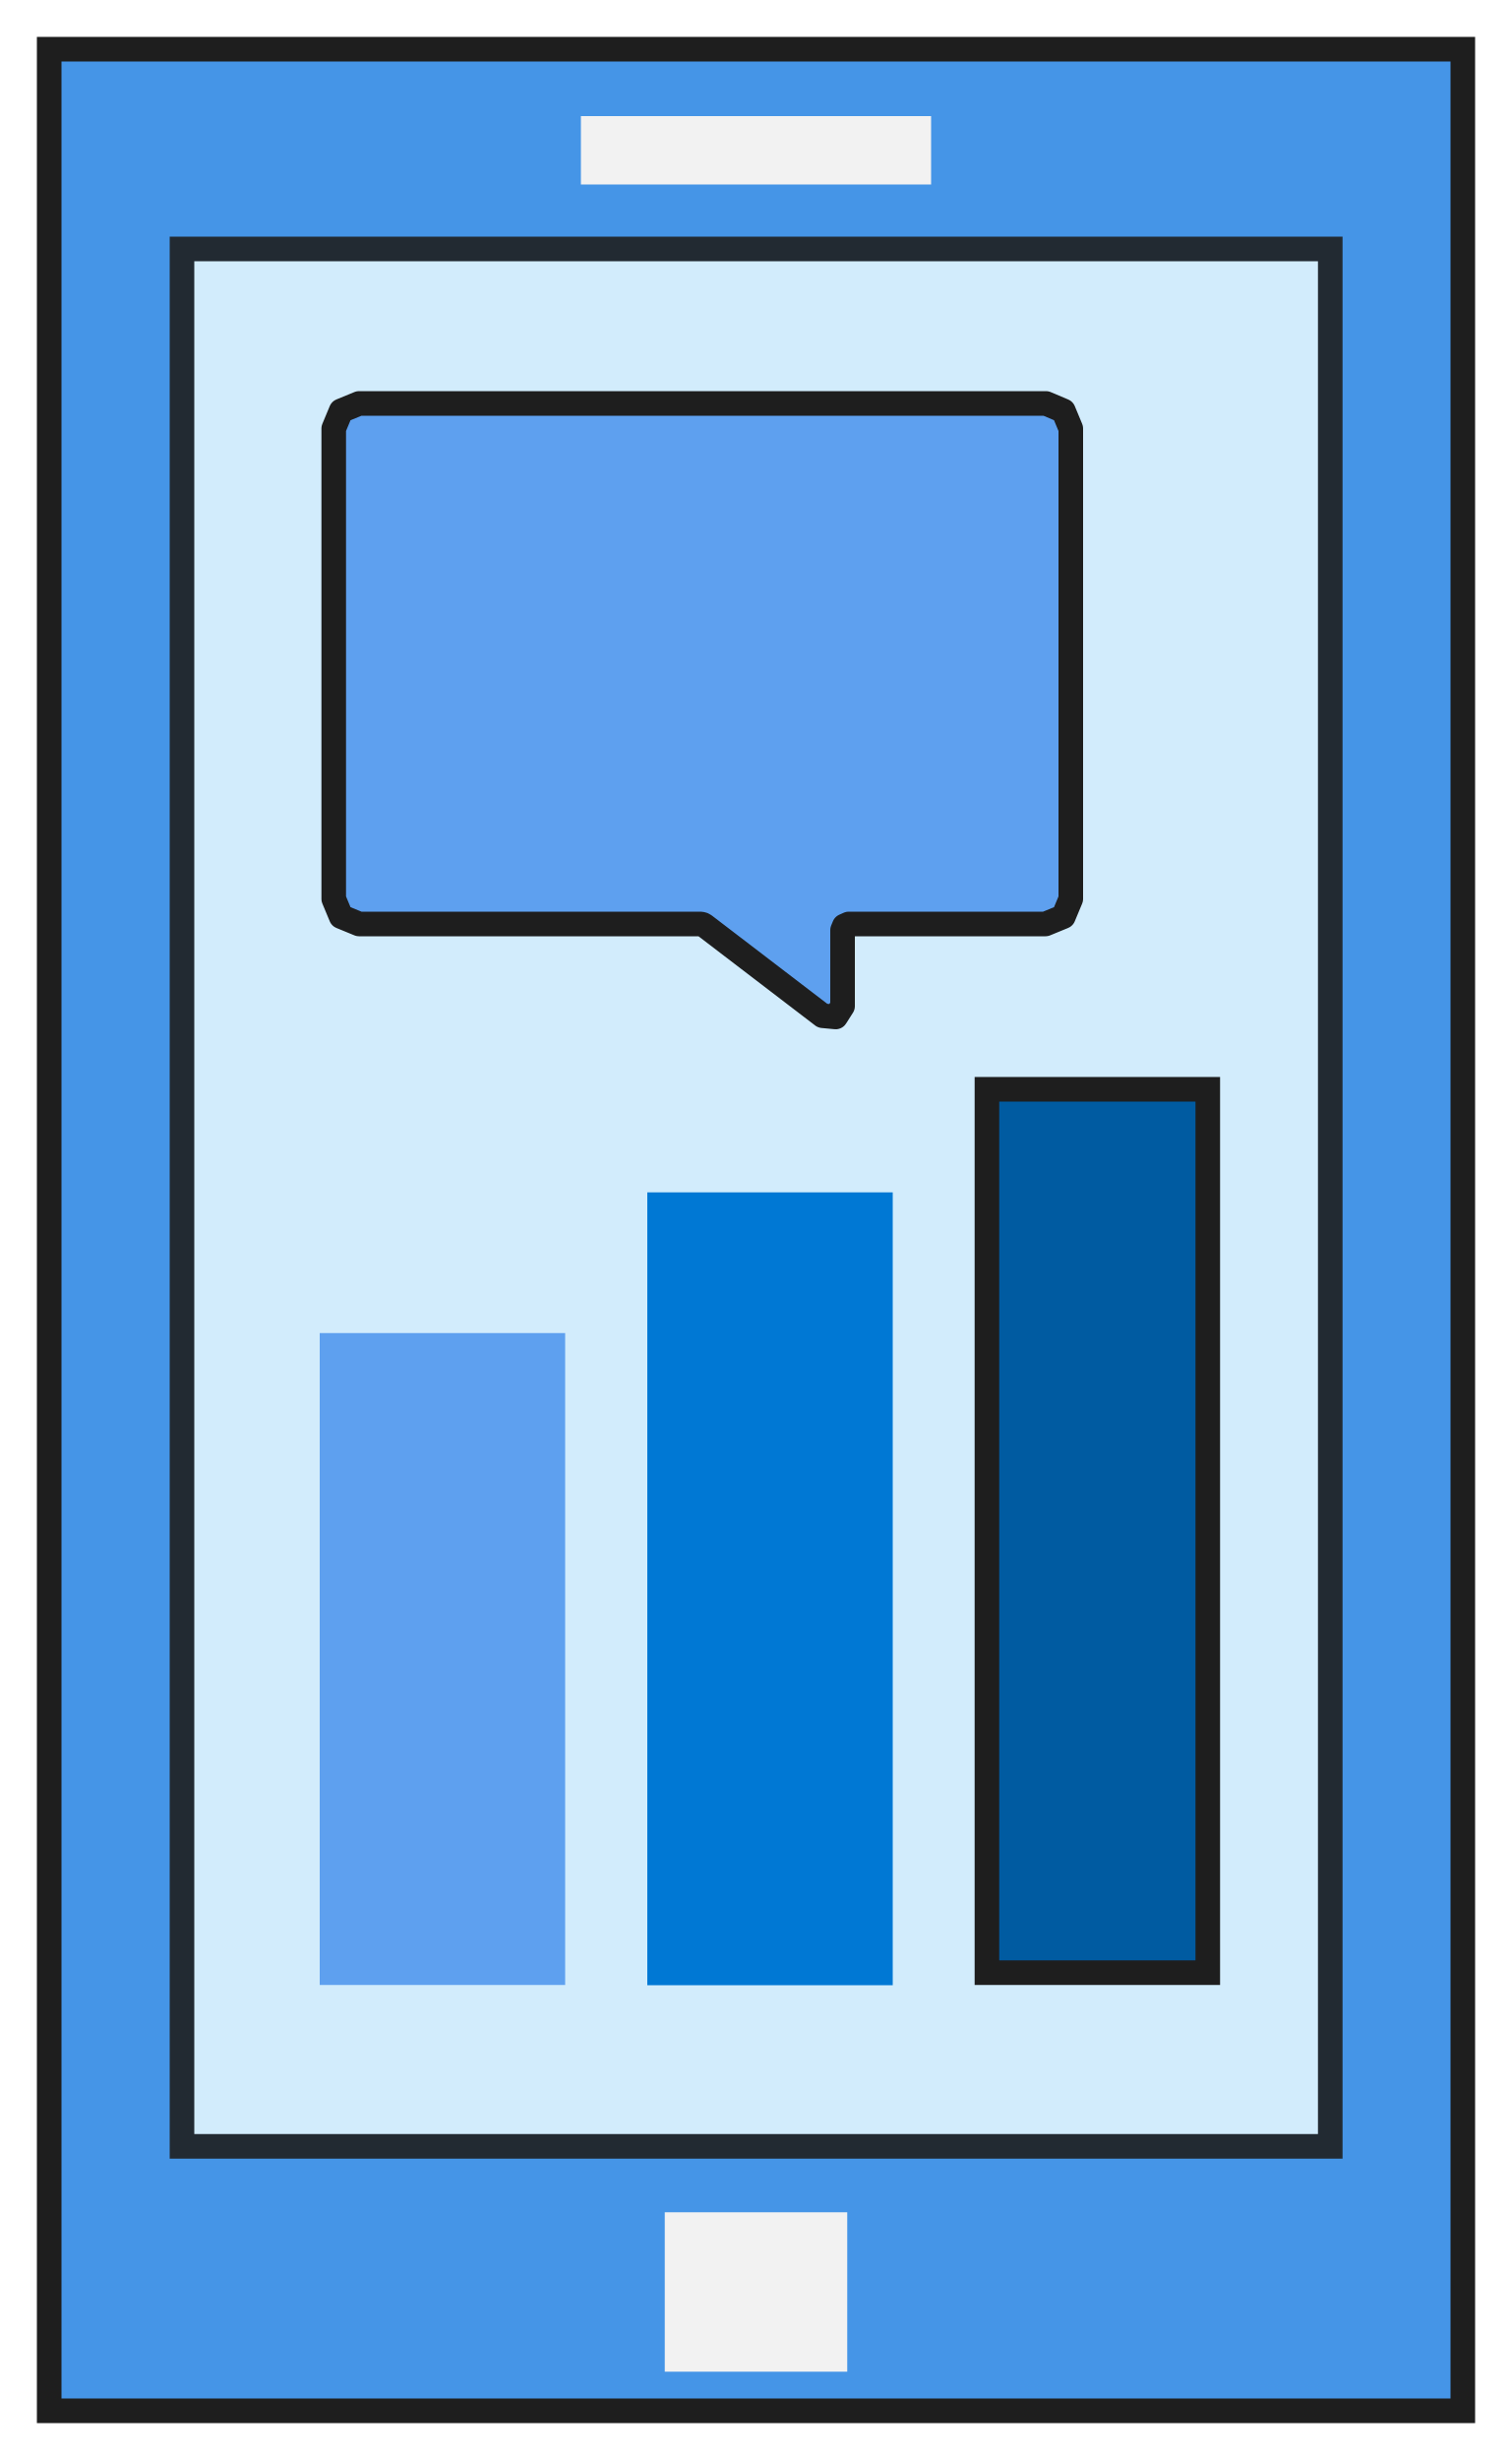
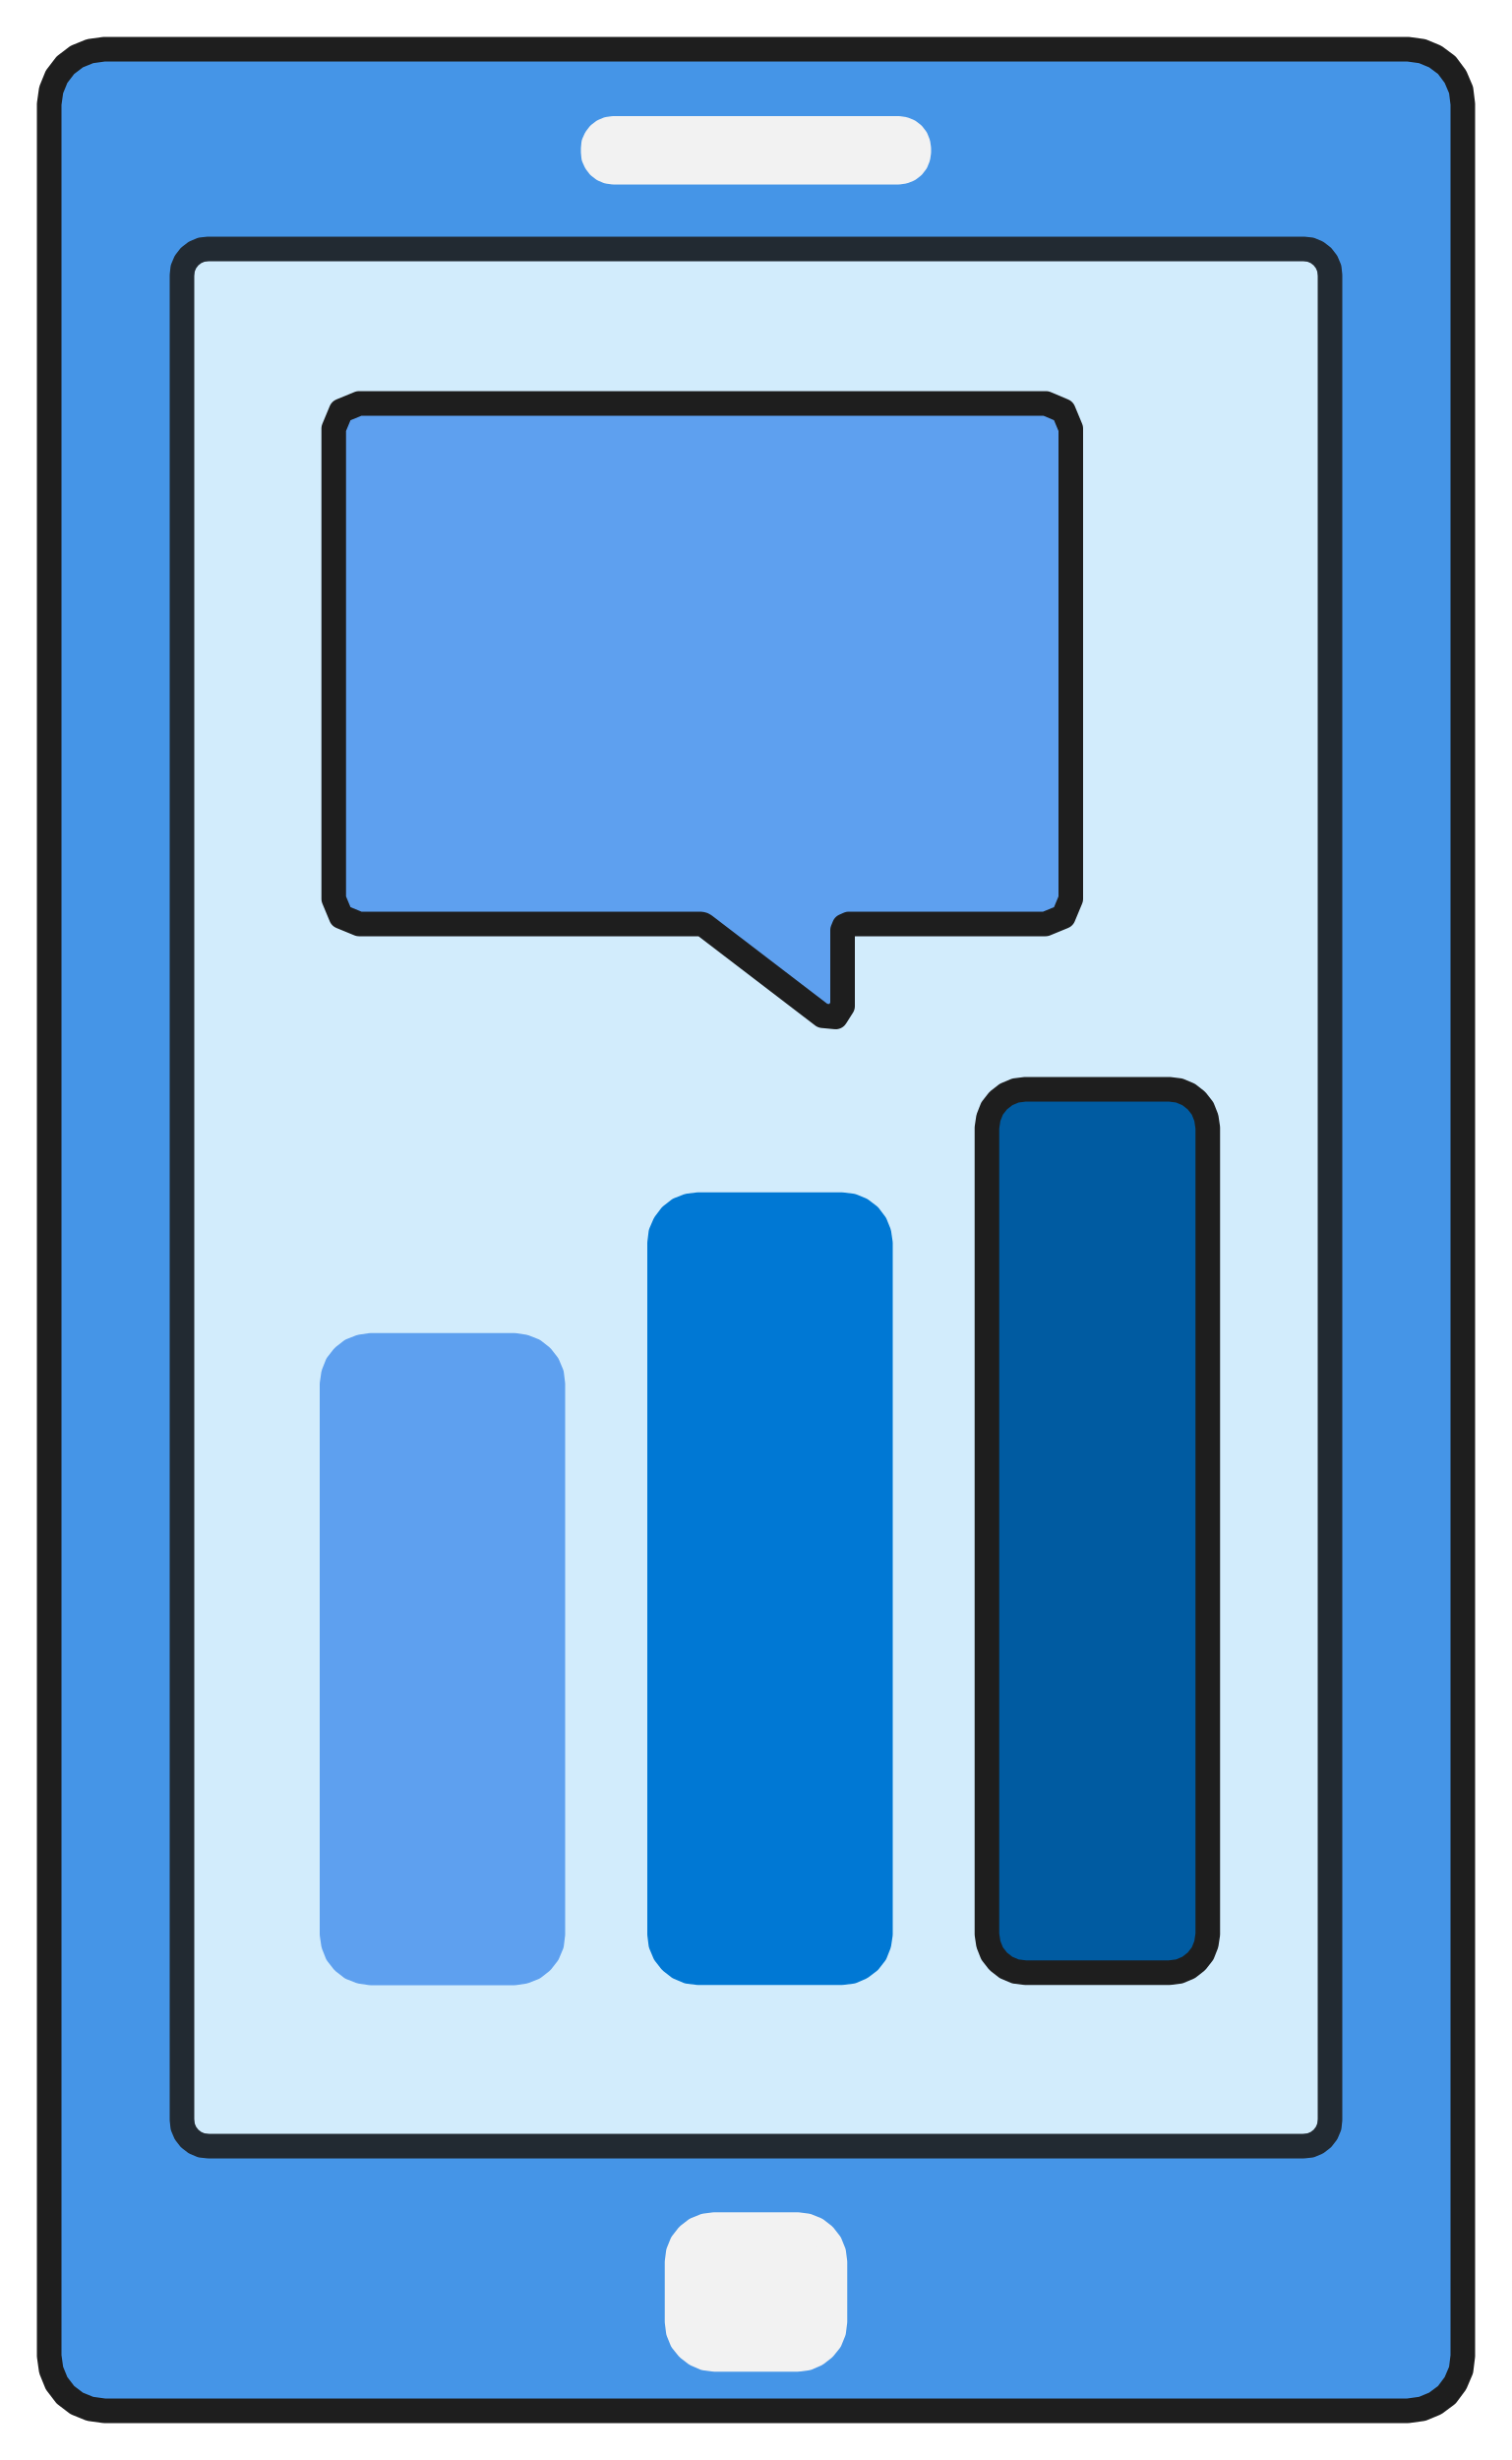
<svg xmlns="http://www.w3.org/2000/svg" viewBox="17.26 -2.00 61.48 100.00">
-   <rect x="19.26" y="0.00" width="57.48" height="96.00" fill="#4595e7" stroke="#1e1e1e" stroke-width="1" />
-   <rect x="41.38" y="3.22" width="13.24" height="1.78" fill="#f2f2f2" stroke="#f2f2f2" stroke-width="1" />
-   <rect x="24.66" y="8.12" width="46.69" height="77.13" fill="#e1f5fe" stroke="#1e1e1e" stroke-width="1" opacity="0.9" />
-   <rect x="44.79" y="88.43" width="6.42" height="5.48" fill="#f2f2f2" stroke="#f2f2f2" stroke-width="1" />
+   <path d="M74.51,0.00 L75.09,0.08 L75.62,0.30 L76.09,0.65 L76.44,1.12 L76.67,1.66 L76.74,2.23 L76.74,93.77 L76.67,94.34 L76.44,94.88 L76.09,95.35 L75.62,95.70 L75.09,95.92 L74.51,96.00 L21.50,96.00 L20.92,95.92 L20.38,95.70 L19.92,95.35 L19.56,94.88 L19.34,94.34 L19.26,93.77 L19.26,2.23 L19.34,1.66 L19.56,1.12 L19.92,0.65 L20.38,0.30 L20.92,0.08 L21.50,0.00 L74.51,0.00 Z" fill="#4595e7" stroke="#1e1e1e" stroke-width="1" stroke-linejoin="round" />
+   <path d="M53.80,3.22 L54.01,3.25 L54.21,3.33 L54.38,3.46 L54.51,3.63 L54.59,3.83 L54.62,4.04 L54.62,4.18 L54.59,4.39 L54.51,4.59 L54.38,4.76 L54.21,4.89 L54.01,4.97 L53.80,5.00 L42.20,5.00 L41.98,4.97 L41.79,4.89 L41.62,4.76 L41.49,4.59 L41.40,4.39 L41.38,4.18 L41.38,4.04 L41.40,3.83 L41.49,3.63 L41.62,3.46 L41.79,3.33 L41.98,3.25 L42.20,3.22 L53.80,3.22 Z" fill="#f2f2f2" stroke="#f2f2f2" stroke-width="1" stroke-linejoin="round" />
+   <path d="M70.27,8.12 L70.55,8.15 L70.81,8.26 L71.03,8.43 L71.20,8.65 L71.31,8.91 L71.34,9.19 L71.34,84.17 L71.31,84.45 L71.20,84.71 L71.03,84.93 L70.81,85.10 L70.55,85.21 L70.27,85.24 L25.73,85.24 L25.45,85.21 L25.19,85.10 L24.97,84.93 L24.80,84.71 L24.69,84.45 L24.66,84.17 L24.66,9.19 L24.69,8.91 L24.80,8.65 L24.97,8.43 L25.19,8.26 L25.45,8.15 L25.73,8.12 L70.27,8.12 Z" fill="#e1f5fe" stroke="#1e1e1e" stroke-width="1" stroke-linejoin="round" opacity="0.9" />
+   <path d="M49.69,88.43 L50.08,88.48 L50.45,88.63 L50.76,88.87 L51.01,89.19 L51.16,89.56 L51.21,89.95 L51.21,92.38 L51.16,92.78 L51.01,93.15 L50.76,93.46 L50.45,93.70 L50.08,93.86 L49.69,93.91 L46.31,93.91 L45.92,93.86 L45.55,93.70 L45.24,93.46 L44.99,93.15 L44.84,92.78 L44.79,92.38 L44.79,89.95 L44.84,89.56 L44.99,89.19 L45.24,88.87 L45.55,88.63 L45.92,88.48 L46.31,88.43 L49.69,88.43 Z" fill="#f2f2f2" stroke="#f2f2f2" stroke-width="1" stroke-linejoin="round" />
  <path d="M60.80,15.42 L60.80,34.54 L60.50,35.26 L59.77,35.56 L51.77,35.56 L51.59,35.64 L51.52,35.81 L51.52,38.90 L51.24,39.34 L50.71,39.29 L45.91,35.62 L45.84,35.58 L45.76,35.56 L31.86,35.56 L31.13,35.26 L30.83,34.54 L30.83,15.42 L31.13,14.70 L31.86,14.40 L59.79,14.40 L60.50,14.70 L60.80,15.42 L60.80,15.42 Z" fill="#5ea0ef" stroke="#1e1e1e" stroke-width="1" stroke-linejoin="round" />
-   <rect x="30.76" y="52.69" width="8.98" height="25.50" fill="#5ea0ef" stroke="#5ea0ef" stroke-width="1" />
-   <rect x="44.08" y="46.97" width="8.98" height="31.23" fill="#0078d4" stroke="#0078d4" stroke-width="1" />
-   <rect x="57.39" y="42.28" width="8.98" height="35.91" fill="#005ba1" stroke="#1e1e1e" stroke-width="1" />
+   <path d="M38.18,52.69 L38.58,52.75 L38.96,52.90 L39.28,53.15 L39.53,53.47 L39.69,53.85 L39.74,54.26 L39.74,76.63 L39.69,77.04 L39.53,77.42 L39.28,77.74 L38.96,77.99 L38.58,78.14 L38.18,78.20 L32.33,78.20 L31.92,78.14 L31.54,77.99 L31.22,77.74 L30.97,77.42 L30.82,77.04 L30.76,76.63 L30.76,54.26 L30.82,53.85 L30.97,53.47 L31.22,53.15 L31.54,52.90 L31.92,52.75 L32.33,52.69 L38.18,52.69 Z" fill="#5ea0ef" stroke="#5ea0ef" stroke-width="1" stroke-linejoin="round" />
+   <path d="M51.49,46.97 L51.90,47.02 L52.27,47.17 L52.60,47.42 L52.85,47.75 L53.00,48.12 L53.06,48.53 L53.06,76.63 L53.00,77.03 L52.85,77.41 L52.60,77.73 L52.27,77.98 L51.90,78.14 L51.49,78.19 L45.64,78.19 L45.24,78.14 L44.86,77.98 L44.54,77.73 L44.29,77.41 L44.13,77.03 L44.08,76.63 L44.08,48.53 L44.13,48.12 L44.29,47.75 L44.54,47.42 L44.86,47.17 L45.24,47.02 L45.64,46.97 L51.49,46.97 Z" fill="#0078d4" stroke="#0078d4" stroke-width="1" stroke-linejoin="round" />
+   <path d="M64.81,42.28 L65.21,42.33 L65.59,42.49 L65.91,42.74 L66.16,43.06 L66.31,43.44 L66.37,43.84 L66.37,76.63 L66.31,77.03 L66.16,77.41 L65.91,77.73 L65.59,77.98 L65.21,78.14 L64.81,78.19 L58.95,78.19 L58.55,78.14 L58.17,77.98 L57.85,77.73 L57.60,77.41 L57.45,77.03 L57.39,76.63 L57.39,43.84 L57.45,43.44 L57.60,43.06 L57.85,42.74 L58.17,42.49 L58.55,42.33 L58.95,42.28 L64.81,42.28 Z" fill="#005ba1" stroke="#1e1e1e" stroke-width="1" stroke-linejoin="round" />
</svg>
